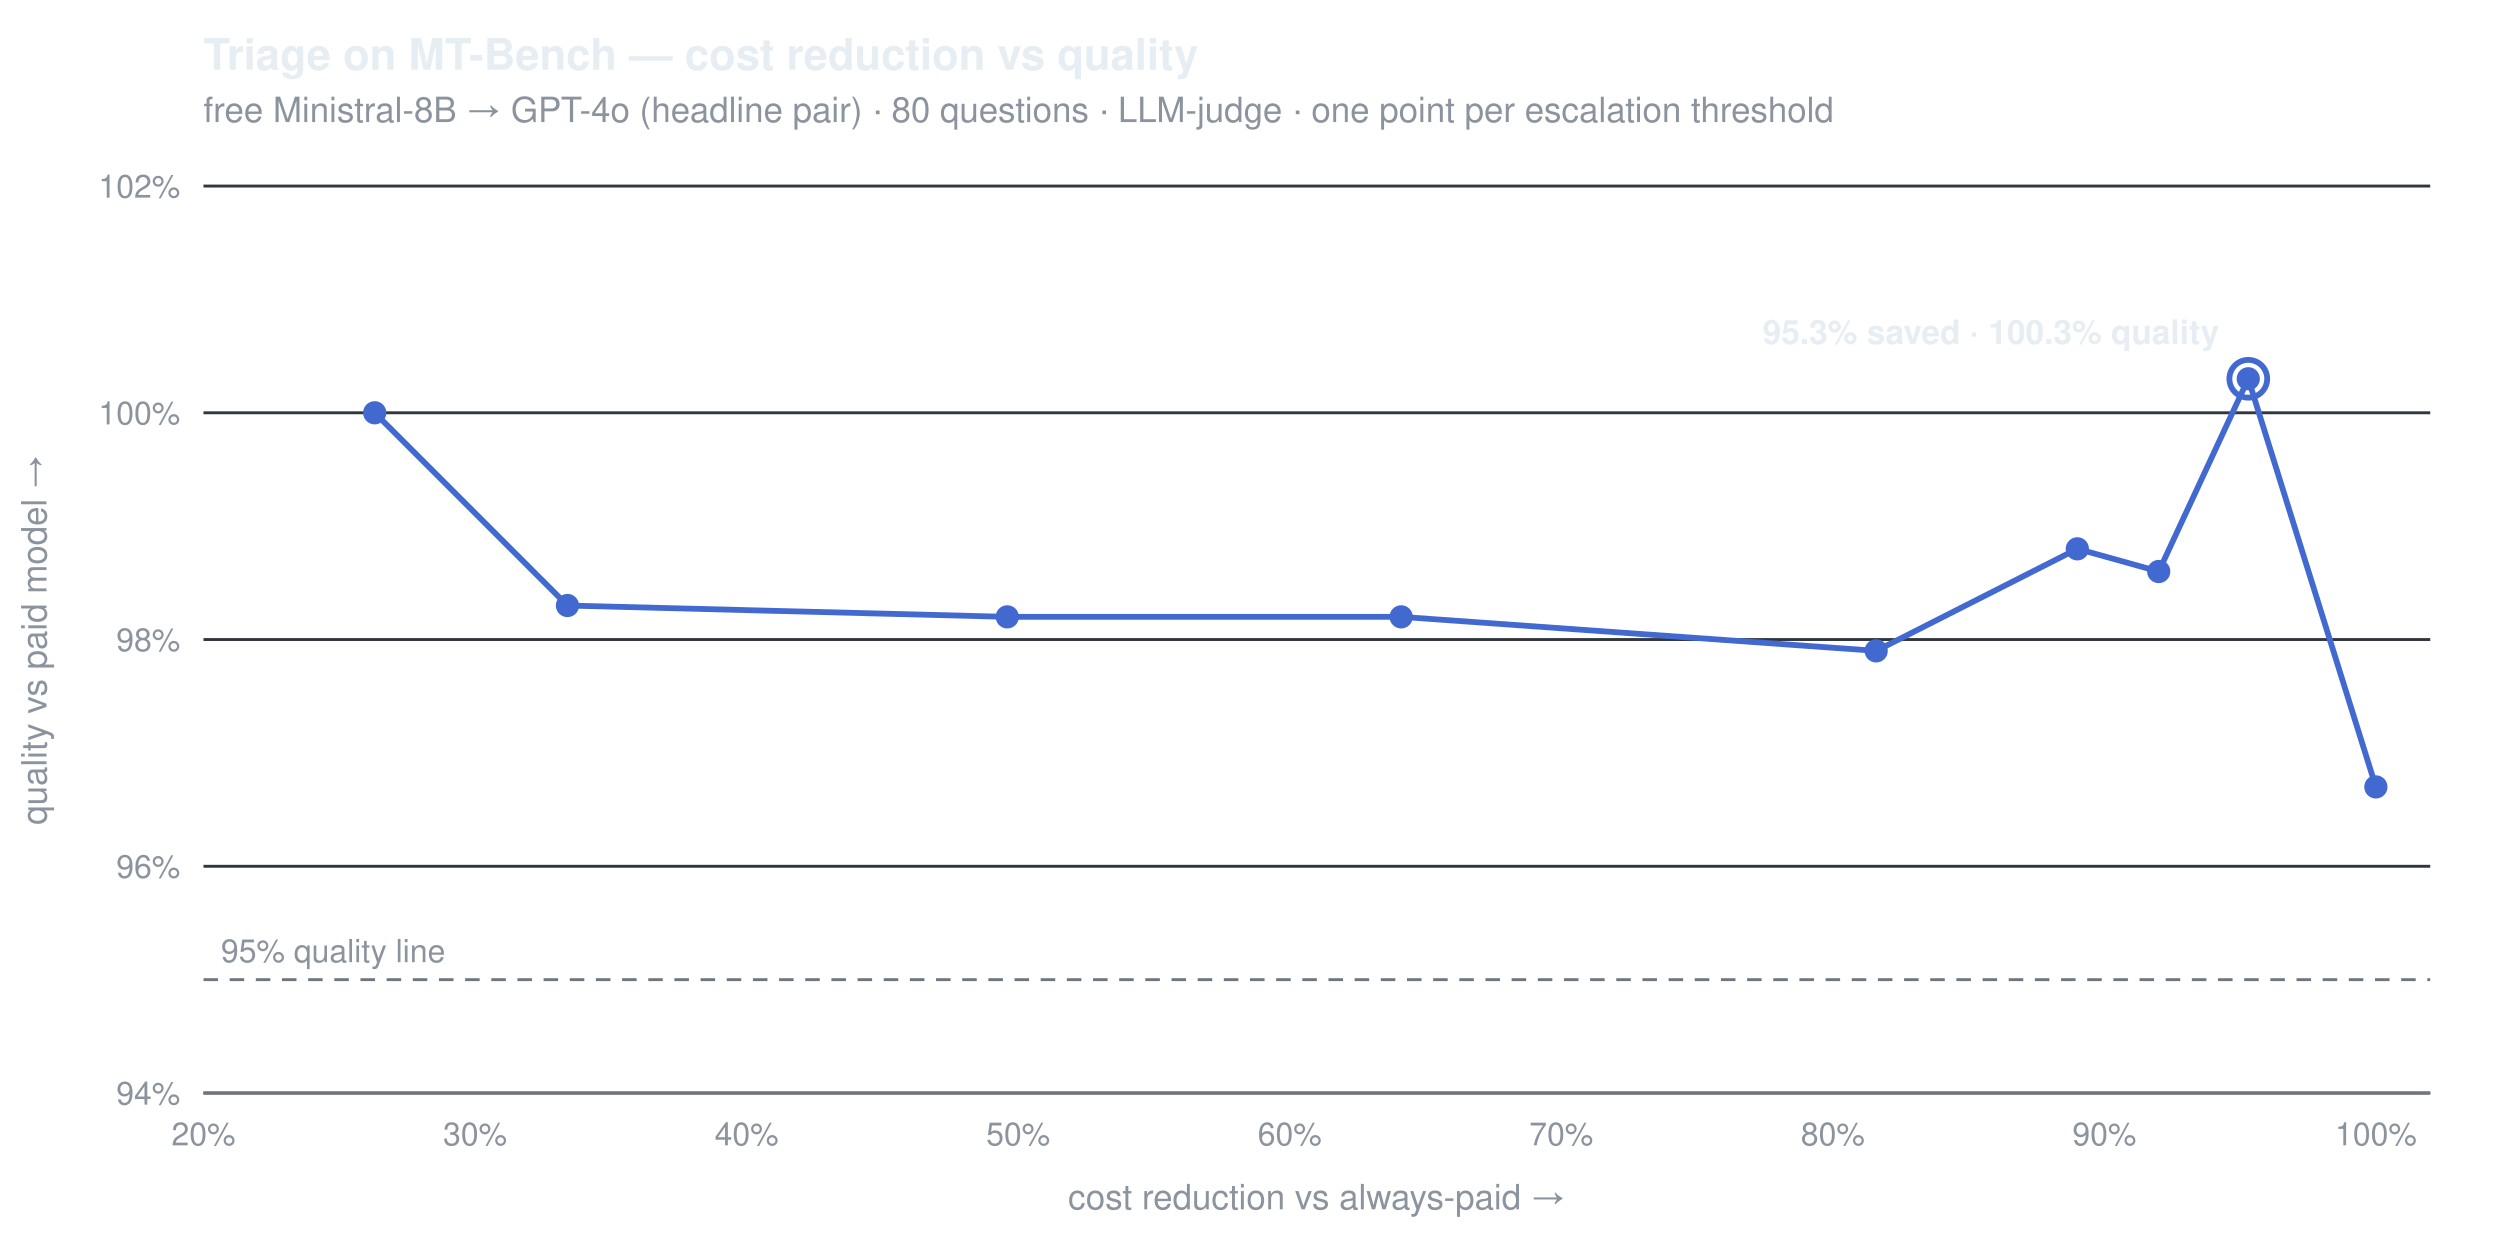
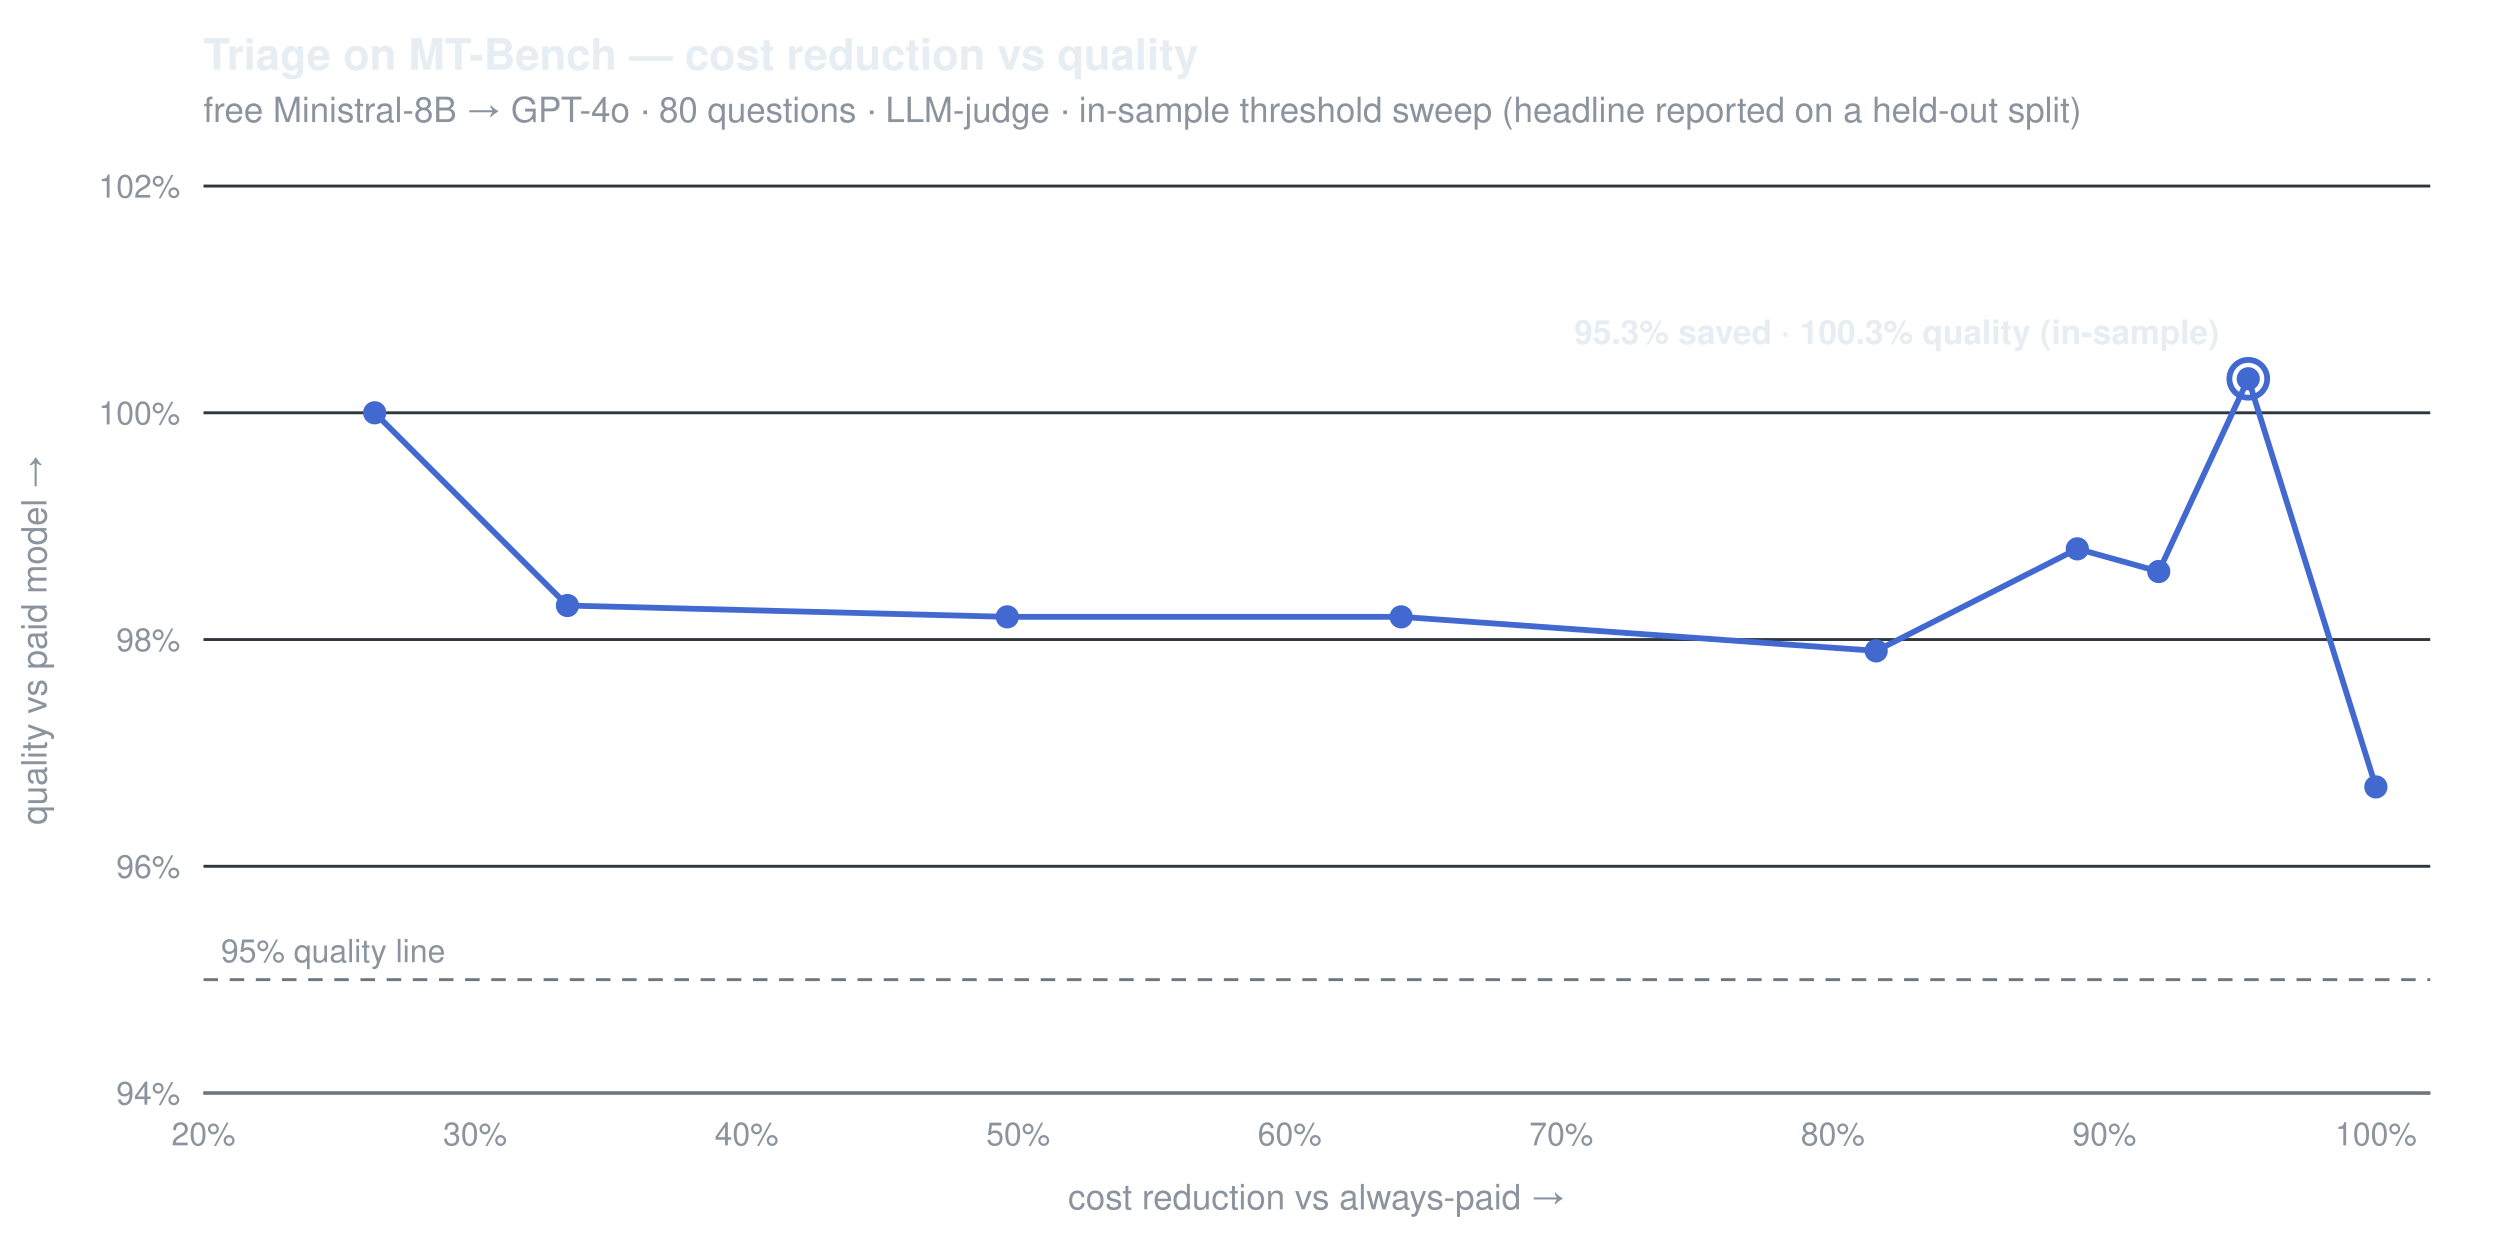
<svg xmlns="http://www.w3.org/2000/svg" width="860" height="430" viewBox="0 0 860 430" font-family="-apple-system,Segoe UI,Helvetica,Arial,sans-serif">
  <text x="70" y="24" font-size="15" font-weight="600" fill="#e6edf3">Triage on MT-Bench — cost reduction vs quality</text>
-   <text x="70" y="42" font-size="12" fill="#8b949e">free Ministral-8B → GPT-4o (headline pair) · 80 questions · LLM-judge · one point per escalation threshold</text>
+   <text x="70" y="42" font-size="12" fill="#8b949e">free Ministral-8B → GPT-4o · 80 questions · LLM-judge · in-sample threshold sweep (headline reported on a held-out split)</text>
  <line x1="70" y1="376.0" x2="836" y2="376.0" stroke="#30363d" stroke-width="1" />
  <text x="62" y="380.0" font-size="11" text-anchor="end" fill="#8b949e">94%</text>
  <line x1="70" y1="298.0" x2="836" y2="298.0" stroke="#30363d" stroke-width="1" />
  <text x="62" y="302.0" font-size="11" text-anchor="end" fill="#8b949e">96%</text>
  <line x1="70" y1="220.0" x2="836" y2="220.0" stroke="#30363d" stroke-width="1" />
  <text x="62" y="224.0" font-size="11" text-anchor="end" fill="#8b949e">98%</text>
  <line x1="70" y1="142.0" x2="836" y2="142.0" stroke="#30363d" stroke-width="1" />
  <text x="62" y="146.0" font-size="11" text-anchor="end" fill="#8b949e">100%</text>
  <line x1="70" y1="64.0" x2="836" y2="64.0" stroke="#30363d" stroke-width="1" />
  <text x="62" y="68.0" font-size="11" text-anchor="end" fill="#8b949e">102%</text>
  <text x="70.0" y="394" font-size="11" text-anchor="middle" fill="#8b949e">20%</text>
  <text x="163.415" y="394" font-size="11" text-anchor="middle" fill="#8b949e">30%</text>
  <text x="256.829" y="394" font-size="11" text-anchor="middle" fill="#8b949e">40%</text>
  <text x="350.244" y="394" font-size="11" text-anchor="middle" fill="#8b949e">50%</text>
  <text x="443.659" y="394" font-size="11" text-anchor="middle" fill="#8b949e">60%</text>
  <text x="537.073" y="394" font-size="11" text-anchor="middle" fill="#8b949e">70%</text>
  <text x="630.488" y="394" font-size="11" text-anchor="middle" fill="#8b949e">80%</text>
  <text x="723.902" y="394" font-size="11" text-anchor="middle" fill="#8b949e">90%</text>
  <text x="817.317" y="394" font-size="11" text-anchor="middle" fill="#8b949e">100%</text>
  <line x1="70" y1="376.0" x2="836" y2="376.0" stroke="#6e7681" stroke-width="1" />
  <text x="453.0" y="416" font-size="12" text-anchor="middle" fill="#8b949e">cost reduction vs always-paid →</text>
  <text x="16" y="220.0" font-size="12" text-anchor="middle" fill="#8b949e" transform="rotate(-90 16 220.0)">quality vs paid model →</text>
  <line x1="70" y1="337.0" x2="836" y2="337.0" stroke="#6e7681" stroke-width="1" stroke-dasharray="5 4" />
  <text x="76" y="331.0" font-size="11" fill="#8b949e">95% quality line</text>
  <path d="M 128.9 142.0 L 195.2 208.3 L 346.5 212.2 L 482.0 212.2 L 645.4 223.9 L 714.6 188.8 L 742.6 196.6 L 773.4 130.3 L 817.3 270.7" fill="none" stroke="#4269d0" stroke-width="2" stroke-linejoin="round" />
  <circle cx="128.9" cy="142.0" r="4" fill="#4269d0" />
  <circle cx="195.2" cy="208.3" r="4" fill="#4269d0" />
  <circle cx="346.5" cy="212.2" r="4" fill="#4269d0" />
  <circle cx="482.0" cy="212.2" r="4" fill="#4269d0" />
  <circle cx="645.4" cy="223.9" r="4" fill="#4269d0" />
  <circle cx="714.6" cy="188.8" r="4" fill="#4269d0" />
  <circle cx="742.6" cy="196.6" r="4" fill="#4269d0" />
  <circle cx="773.4" cy="130.3" r="4" fill="#4269d0" />
  <circle cx="817.3" cy="270.7" r="4" fill="#4269d0" />
  <circle cx="773.412" cy="130.3" r="6.5" fill="none" stroke="#4269d0" stroke-width="2" />
-   <text x="763.412" y="118.3" font-size="11.5" font-weight="600" text-anchor="end" fill="#e6edf3">95.3% saved · 100.3% quality</text>
+   <text x="763.412" y="118.3" font-size="11.5" font-weight="600" text-anchor="end" fill="#e6edf3">95.3% saved · 100.3% quality (in-sample)</text>
</svg>
